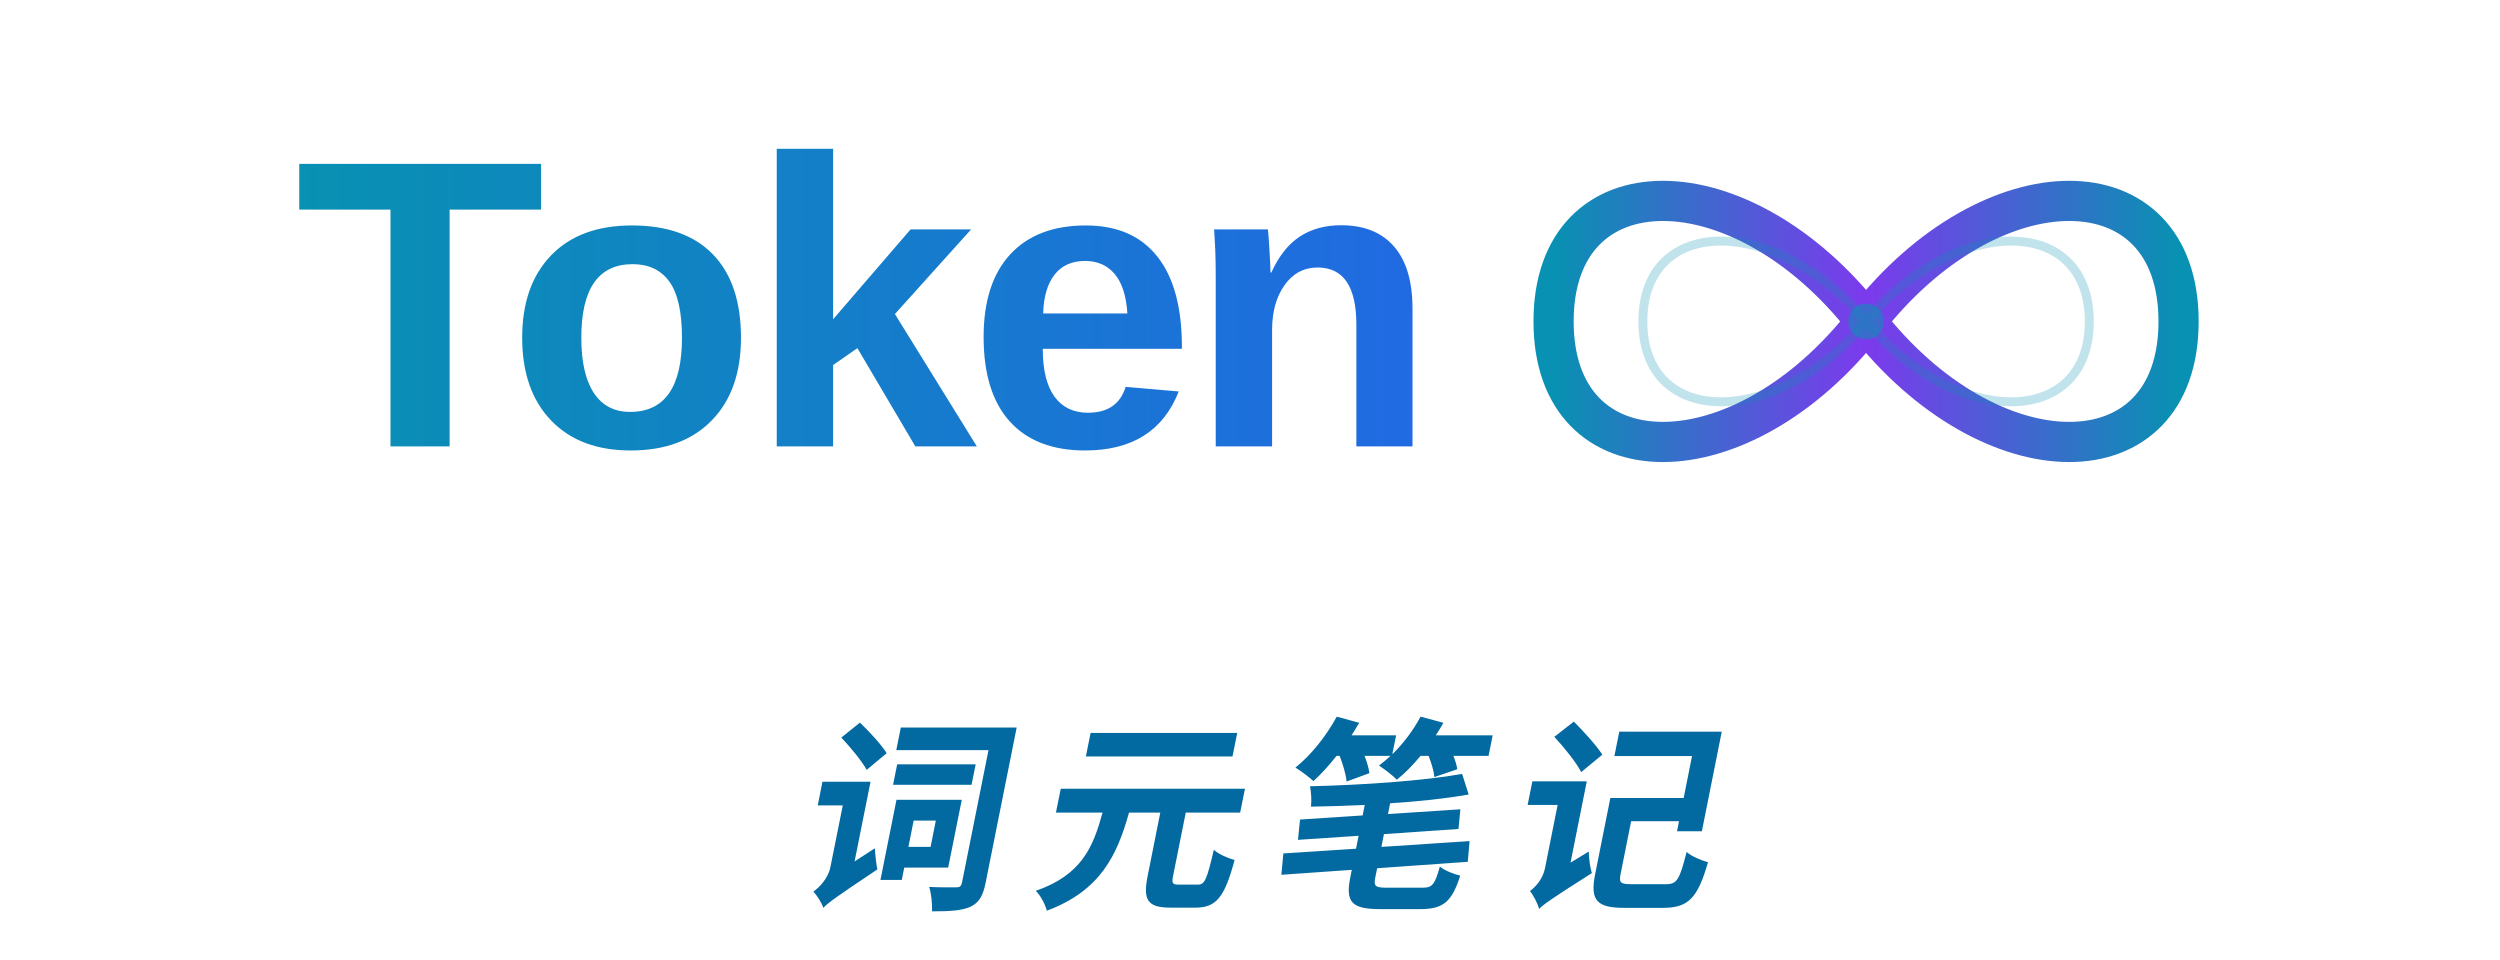
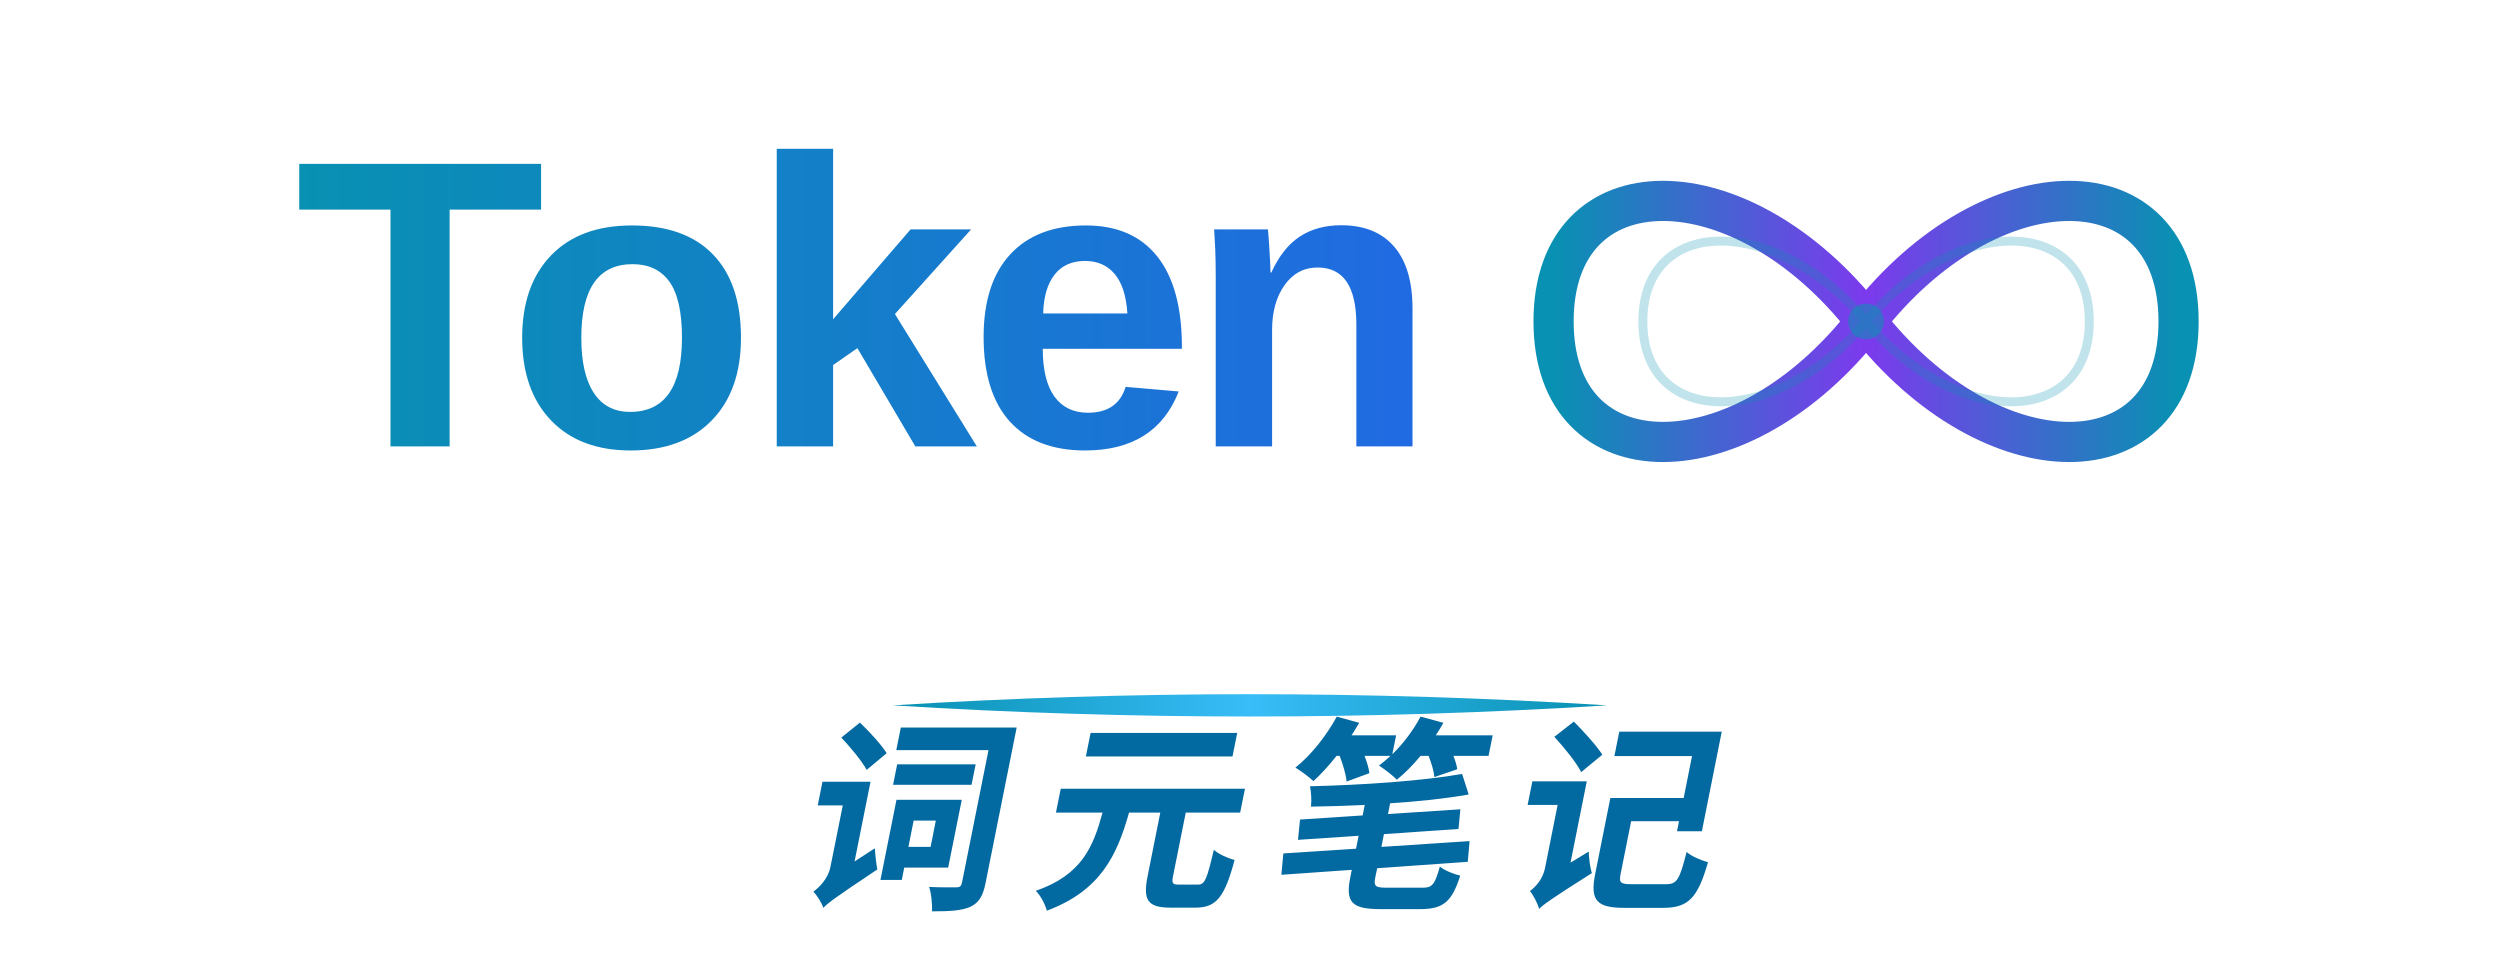
<svg xmlns="http://www.w3.org/2000/svg" width="560" height="215" viewBox="0 0 560 215" fill="none" role="img" aria-labelledby="logoTitle logoDesc">
  <defs>
    <linearGradient id="logoTextGrad" x1="16" y1="0" x2="560" y2="0" gradientUnits="userSpaceOnUse">
      <stop offset="0%" stop-color="#0891b2" />
      <stop offset="55%" stop-color="#2563eb" />
      <stop offset="100%" stop-color="#0369a1" />
    </linearGradient>
    <linearGradient id="logoInfGrad" x1="0" y1="0" x2="1" y2="0">
      <stop offset="0%" stop-color="#0891b2" />
      <stop offset="50%" stop-color="#7c3aed" />
      <stop offset="100%" stop-color="#0891b2" />
    </linearGradient>
    <linearGradient id="logoDivGrad" x1="0" y1="0" x2="1" y2="0">
-       <stop offset="0%" stop-color="#0891b2" stop-opacity="0" />
-       <stop offset="50%" stop-color="#0891b2" stop-opacity="1" />
-       <stop offset="100%" stop-color="#0891b2" stop-opacity="0" />
+       <stop offset="0%" stop-color="#0891b2" />
+       <stop offset="50%" stop-color="#38bdf8" />
+       <stop offset="100%" stop-color="#0891b2" />
    </linearGradient>
  </defs>
  <g transform="translate(50, 0)">
    <text x="16" y="100" font-family="'Segoe UI', 'SF Pro Display', Arial, sans-serif" font-size="92" font-weight="700" letter-spacing="-2" fill="url(#logoTextGrad)">Token</text>
    <g transform="translate(368, 72)">
      <path d="M 70 0 C 70 -36, 28 -36, 0 0 C -28 36, -70 36, -70 0 C -70 -36, -28 -36, 0 0 C 28 36, 70 36, 70 0 Z" fill="none" stroke="url(#logoInfGrad)" stroke-width="9" stroke-linecap="round" />
      <path d="M 50 0 C 50 -24, 20 -24, 0 0 C -20 24, -50 24, -50 0 C -50 -24, -20 -24, 0 0 C 20 24, 50 24, 50 0 Z" fill="none" stroke="rgba(8,145,178,0.25)" stroke-width="2" stroke-linecap="round" />
      <circle cx="0" cy="0" r="4" fill="rgba(8,145,178,0.55)" />
    </g>
  </g>
-   <line x1="200" y1="162" x2="360" y2="162" stroke="url(#logoDivGrad)" stroke-width="2" stroke-linecap="round" />
+   <path d="M 200 158 Q 280 153 360 158 Q 280 163 200 158 Z" fill="url(#logoDivGrad)" />
  <text x="280" y="200" text-anchor="middle" font-family="'PingFang SC', 'Microsoft YaHei', 'Hiragino Sans GB', sans-serif" font-size="46" font-weight="700" letter-spacing="7" font-style="italic" fill="#0369a1">词元笔记</text>
</svg>
